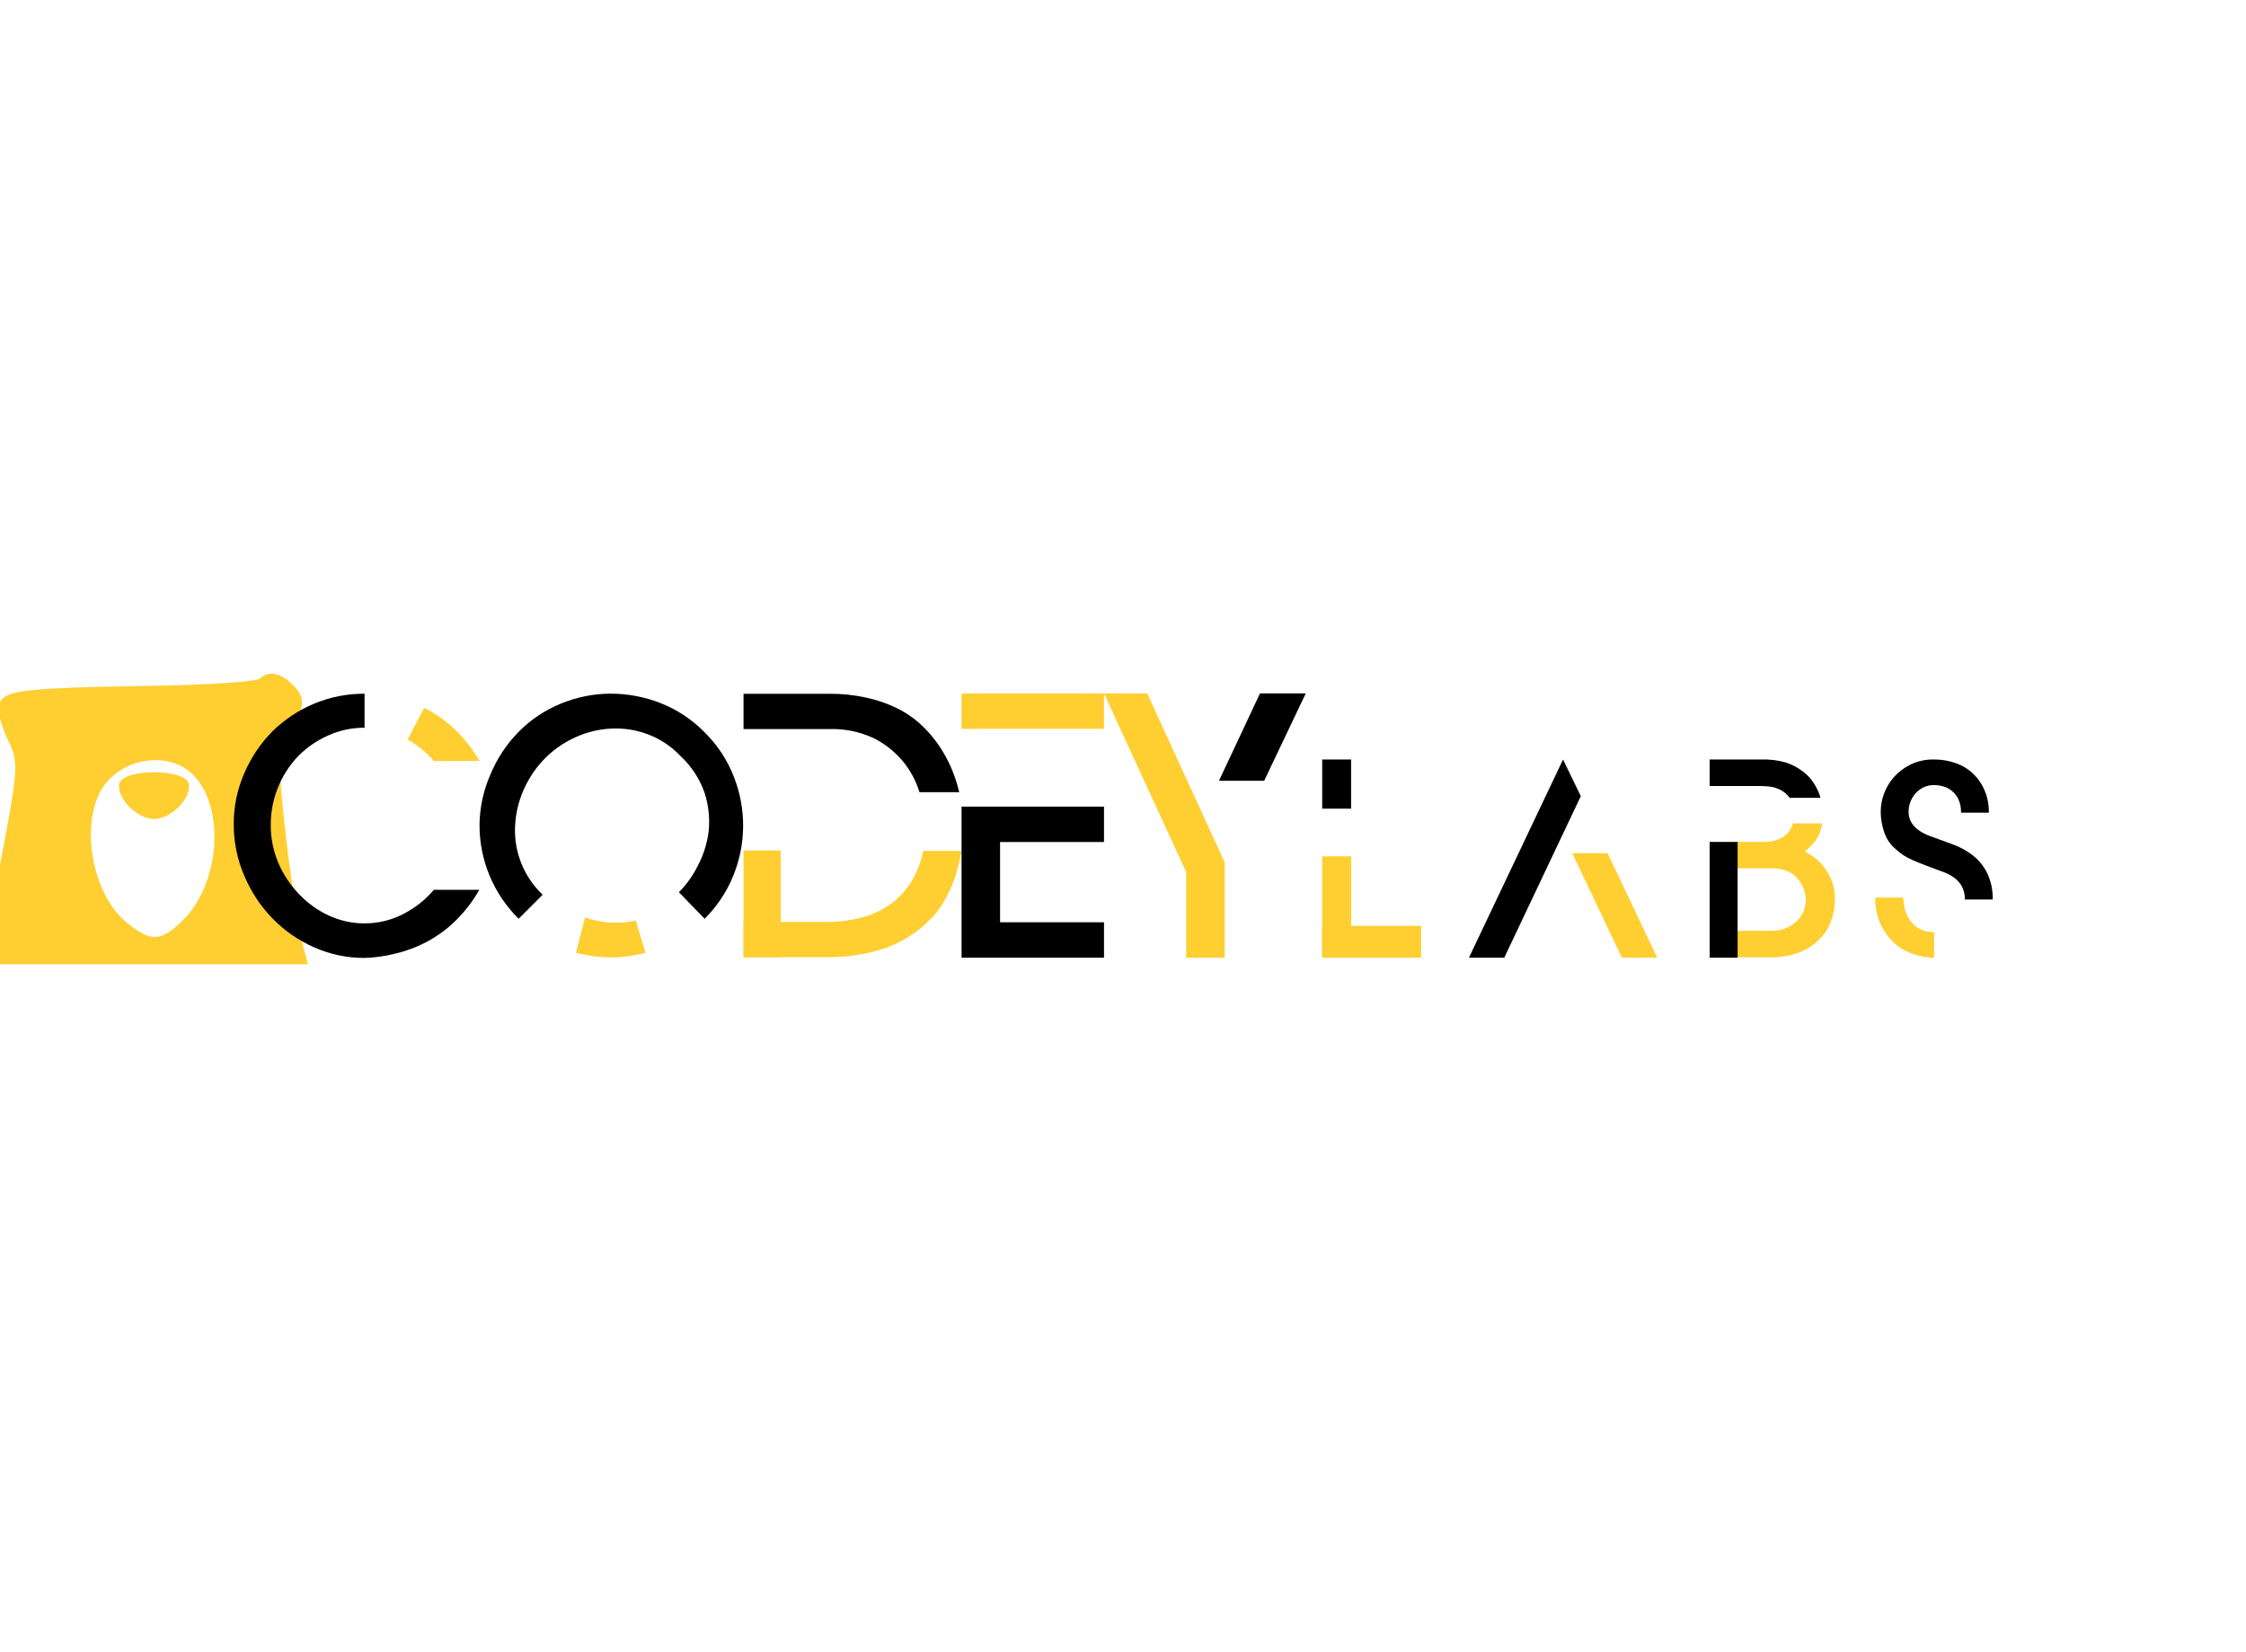
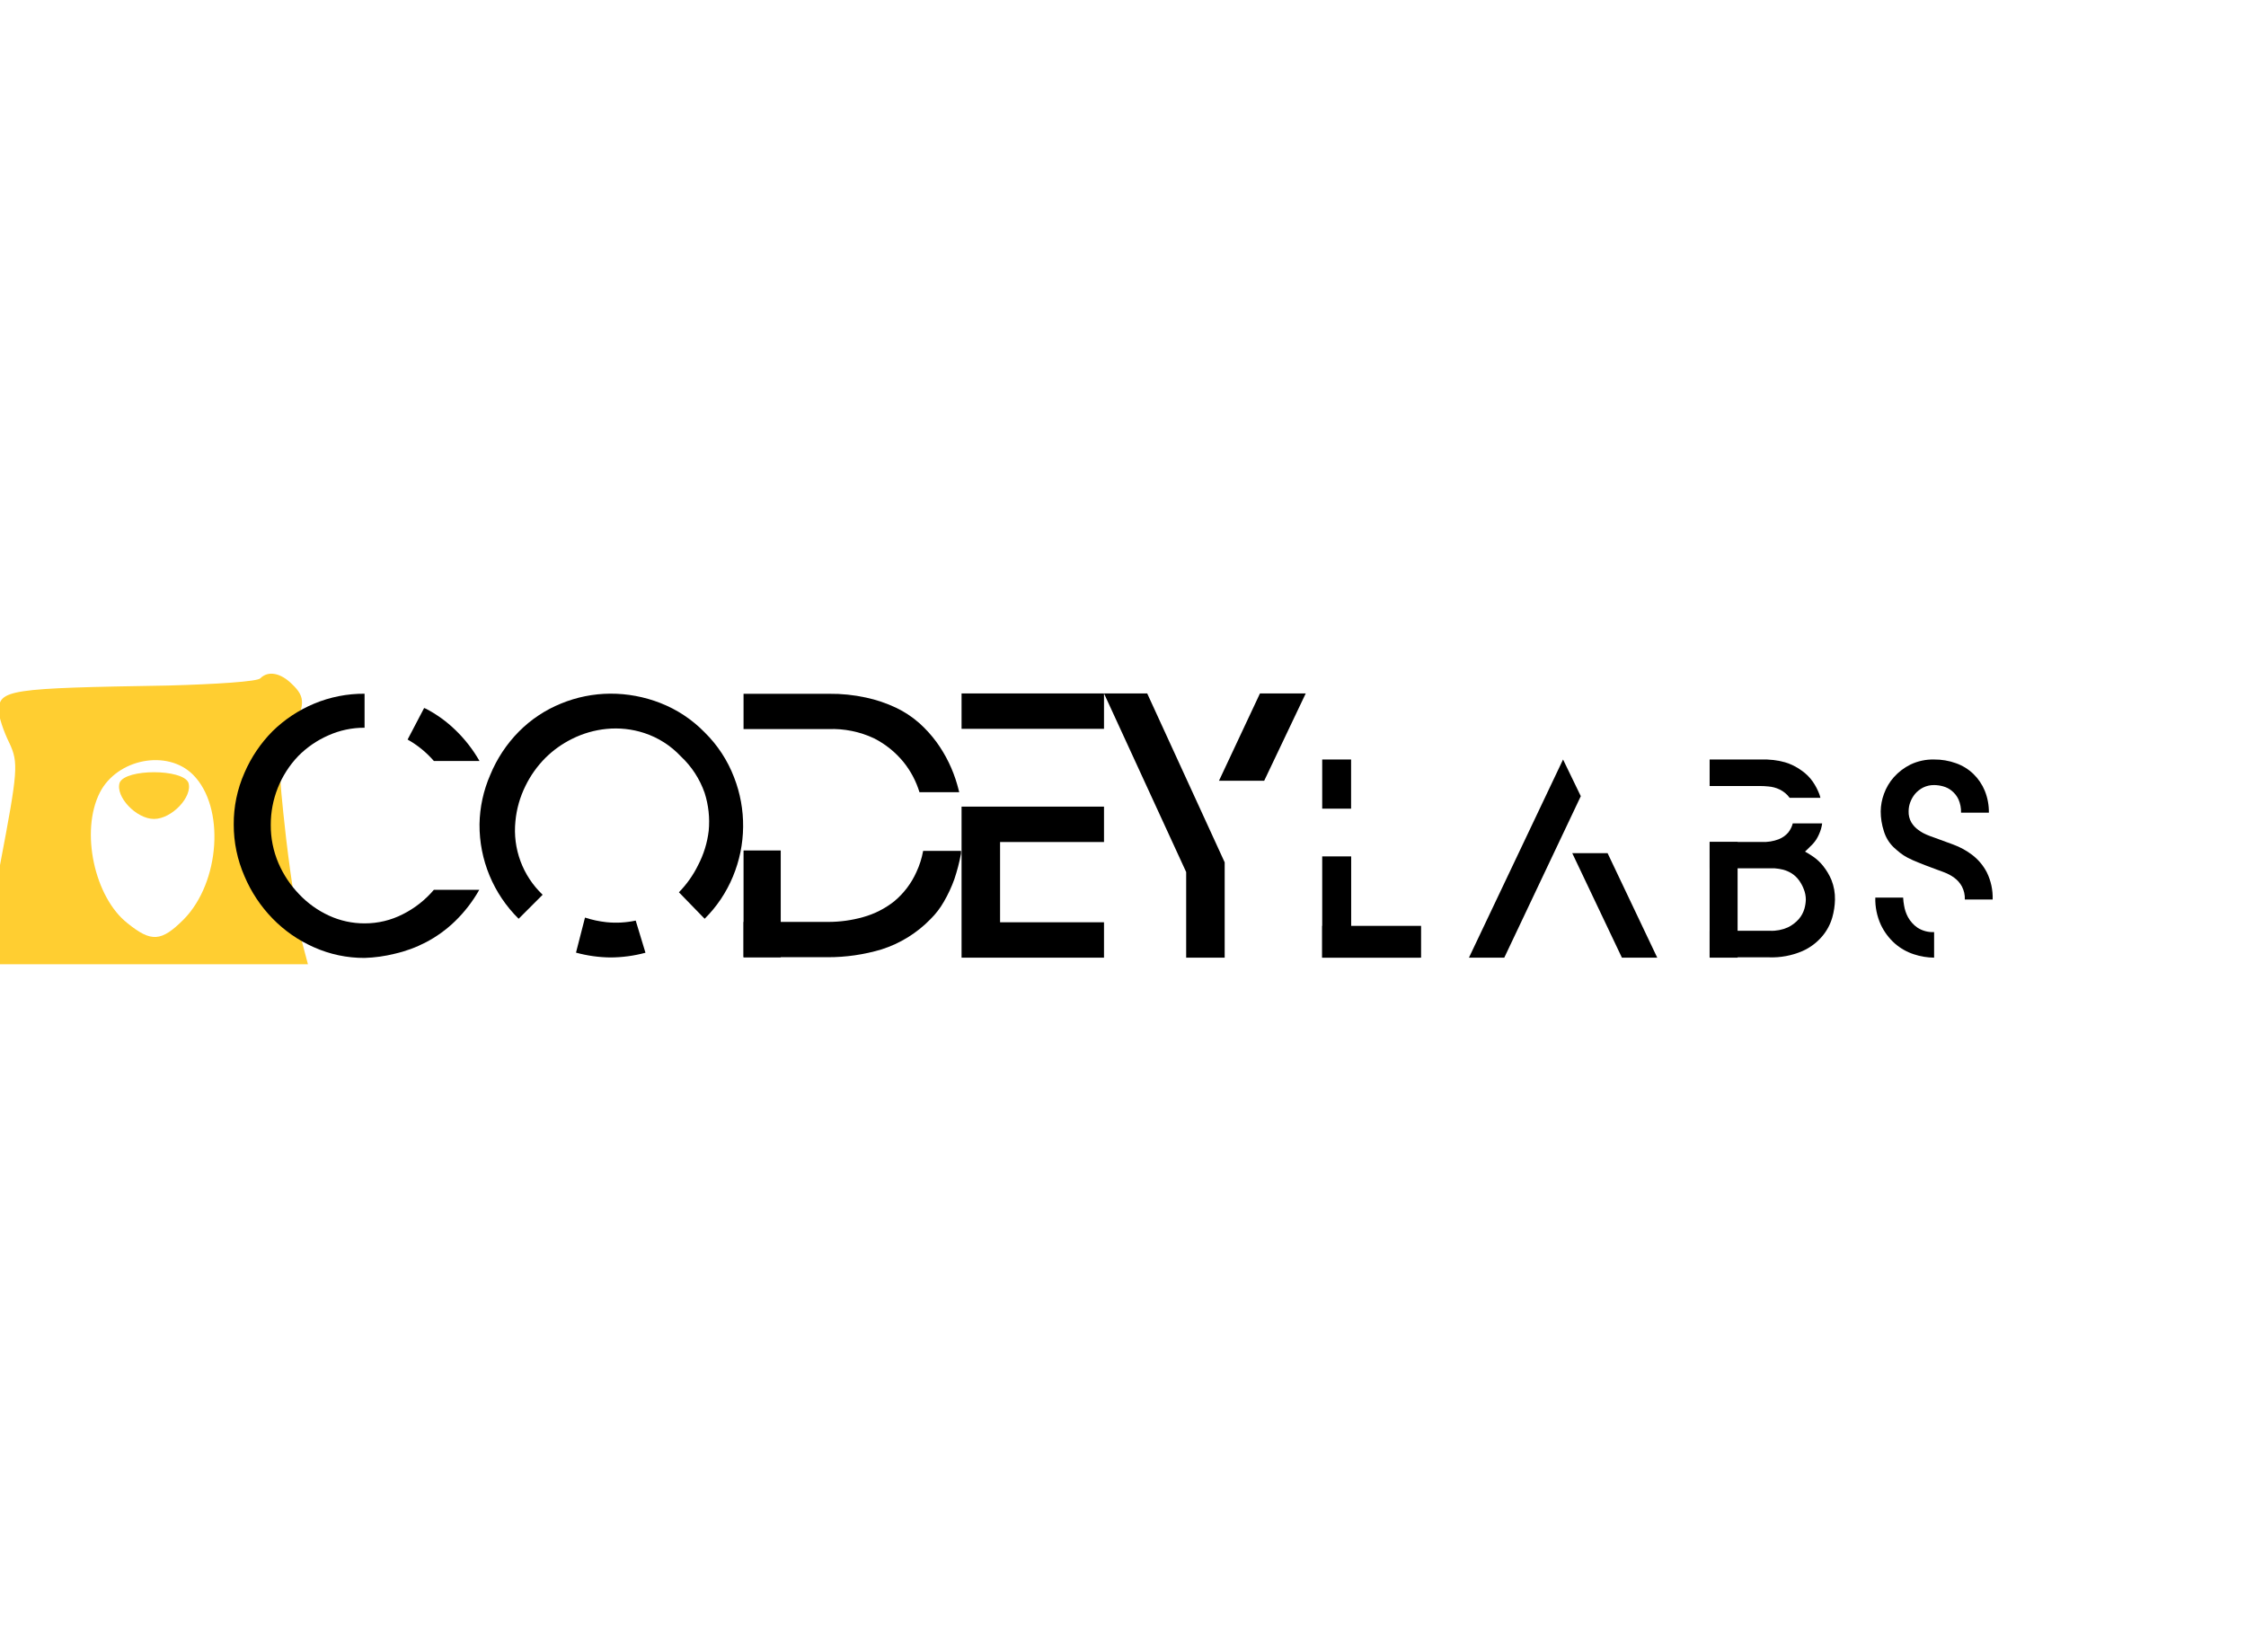
<svg xmlns="http://www.w3.org/2000/svg" data-v-0dd9719b="" version="1.0" width="100%" height="100%" viewBox="0 0 340 250" preserveAspectRatio="xMidYMid meet" color-interpolation-filters="sRGB" style="margin: auto;">
  <g data-v-0dd9719b="" fill="#efa917" class="iconlettersvg-g iconlettersvg" transform="translate(-3.183377,98.98459)">
    <g>
      <g transform="translate(0,50) scale(0.1,-0.1)" fill="#FFCE31" stroke="none">
        <path d="M426 463 c-4 -5 -67 -9 -139 -11 -243 -4 -257 -6 -257 -39 0 -8 7 -30 16 -48 14 -30 13 -42 -14 -184 l-29 -151 248 0 247 0 -9 34 c-5 19 -16 89 -24 156 -13 117 -13 124 6 158 23 44 24 56 3 76 -17 17 -36 21 -48 9z m-102 -146 c49 -49 41 -163 -14 -219 -34 -34 -49 -35 -85 -6 -50 39 -72 139 -42 198 26 51 102 66 141 27z" />
        <path d="M213 305 c-7 -21 25 -55 52 -55 27 0 59 34 52 55 -9 21 -95 21 -104 0z" />
      </g>
    </g>
  </g>
  <defs v-gra="od" />
  <g data-v-0dd9719b="" fill="#efa917" class="iconlettersvg-g iconlettersvg" transform="translate(35.38338,104.9846)">
    <g>
      <g class="tp-name">
        <g transform="scale(1)">
          <g transform="translate(0, 0)">
            <g class="name-imagesvg">
              <g>
                <svg x="0" y="0" width="37.205" height="40" filtersec="colorsb1546750712" class="image-svg-svg primary" style="overflow: visible;">
                  <svg viewBox="0 0 22.9 24.57">
                    <path d="M7.48.93A12.29 12.29 0 0 0 3.61 3.5 12.57 12.57 0 0 0 1 7.37a11.7 11.7 0 0 0-1 4.82A11.94 11.94 0 0 0 1 17a12.78 12.78 0 0 0 2.61 3.94 12.28 12.28 0 0 0 3.85 2.68 11.43 11.43 0 0 0 4.73 1 13.27 13.27 0 0 0 2.81-.39 12 12 0 0 0 2.91-1.07 11.68 11.68 0 0 0 2.7-1.95 12.89 12.89 0 0 0 2.27-2.94h-4.23a9.2 9.2 0 0 1-2.9 2.28 7.75 7.75 0 0 1-3.56.85 7.86 7.86 0 0 1-3.31-.72 9 9 0 0 1-2.79-2 9.69 9.69 0 0 1-1.92-2.88 8.91 8.91 0 0 1-.72-3.58A9.24 9.24 0 0 1 6 5.82a9 9 0 0 1 2.8-1.93 8.14 8.14 0 0 1 3.39-.72V0a12 12 0 0 0-4.71.93z" fill="#000000" />
-                     <path d="M20.63 3.36a11.68 11.68 0 0 0-2.7-1.95l-.19-.08-1.54 2.94a9.19 9.19 0 0 1 2.45 2h4.25a12.89 12.89 0 0 0-2.27-2.91z" fill="#FFCE31" />
+                     <path d="M20.63 3.36a11.68 11.68 0 0 0-2.7-1.95l-.19-.08-1.54 2.94a9.19 9.19 0 0 1 2.45 2h4.25a12.89 12.89 0 0 0-2.27-2.91z" fill="#000000" />
                  </svg>
                </svg>
              </g>
            </g>
          </g>
          <g transform="translate(37.20546, 0)">
            <g class="name-imagesvg">
              <g>
                <rect fill="#FFF0BF" fill-opacity="0" stroke-width="2" x="0" y="0" width="39.97" height="40" class="image-rect" />
                <svg x="0" y="0" width="39.97" height="40" filtersec="colorsb4355135639" class="image-svg-svg primary" style="overflow: visible;">
                  <svg viewBox="0 0 24.63 24.61">
                    <path d="M1 7.58a12 12 0 0 0-1 4.61A12.25 12.25 0 0 0 3.65 21l2.24-2.24a8.28 8.28 0 0 1-2.54-6.86 9.36 9.36 0 0 1 .93-3.28A9.74 9.74 0 0 1 6.14 6a9.48 9.48 0 0 1 2.49-1.78 9.17 9.17 0 0 1 3.21-.93 8.59 8.59 0 0 1 3.52.38 8.17 8.17 0 0 1 3.42 2.18A8.49 8.49 0 0 1 21 9.26a8.83 8.83 0 0 1 .38 3.53 9.26 9.26 0 0 1-.99 3.21 9.77 9.77 0 0 1-1.79 2.53L21 21a12 12 0 0 0 2.64-3.94 12.38 12.38 0 0 0 .1-9.27A11.76 11.76 0 0 0 21 3.61 11.73 11.73 0 0 0 16.86.87 12.71 12.71 0 0 0 12.19 0a12.27 12.27 0 0 0-4.58.92 11.77 11.77 0 0 0-3.94 2.62A12.52 12.52 0 0 0 1 7.58z" fill="#000000" />
-                     <path d="M11.84 21.32a9.87 9.87 0 0 1-2-.43L9 24.16a12.66 12.66 0 0 0 3.19.45 12.71 12.71 0 0 0 3.29-.44l-.91-3a8.74 8.74 0 0 1-2.73.15z" fill="#FFCE31" />
+                     <path d="M11.84 21.32a9.87 9.87 0 0 1-2-.43L9 24.16a12.66 12.66 0 0 0 3.19.45 12.71 12.71 0 0 0 3.29-.44l-.91-3a8.74 8.74 0 0 1-2.73.15z" fill="#000000" />
                  </svg>
                </svg>
              </g>
            </g>
          </g>
          <g transform="translate(77.17521, 0)">
            <g class="name-imagesvg">
              <g>
                <rect fill="#efa917" fill-opacity="0" stroke-width="2" x="0" y="0" width="33.003" height="40" class="image-rect" />
                <svg x="0" y="0" width="33.003" height="40" filtersec="colorsb3639502769" class="image-svg-svg primary" style="overflow: visible;">
                  <svg viewBox="0 0 19.58 23.67">
                    <path d="M19.19 8.16a12.23 12.23 0 0 0-1.85-3.81 11.07 11.07 0 0 0-1.57-1.73 9 9 0 0 0-2.08-1.37A12.31 12.31 0 0 0 11 .34 14.86 14.86 0 0 0 7.68 0H0v3.17h7.64a8.8 8.8 0 0 1 4.08.83 8.24 8.24 0 0 1 2.67 2.16 8.08 8.08 0 0 1 1.41 2.68h3.57c-.06-.22-.11-.45-.18-.68z" fill="#000000" />
-                     <path d="M15.53 16a7.28 7.28 0 0 1-2 2.64 7.89 7.89 0 0 1-2.8 1.42 11.51 11.51 0 0 1-3.12.43H0v3.17h7.55a16.72 16.72 0 0 0 4.84-.7 10.63 10.63 0 0 0 4.4-2.72A7.25 7.25 0 0 0 18 18.66a12.28 12.28 0 0 0 .93-2 17.24 17.24 0 0 0 .6-2.3v-.25h-3.4a7.74 7.74 0 0 1-.6 1.89z" fill="#FFCE31" />
-                     <path fill="#FFCE31" d="M0 14.07h3.34v9.6H0z" />
+                     <path d="M15.53 16a7.28 7.28 0 0 1-2 2.64 7.89 7.89 0 0 1-2.8 1.42 11.51 11.51 0 0 1-3.12.43H0v3.17h7.55a16.72 16.72 0 0 0 4.84-.7 10.63 10.63 0 0 0 4.4-2.72A7.25 7.25 0 0 0 18 18.66a12.28 12.28 0 0 0 .93-2 17.24 17.24 0 0 0 .6-2.3v-.25h-3.4a7.74 7.74 0 0 1-.6 1.89z" fill="#000000" />
+                     <path fill="#000000" d="M0 14.07h3.34v9.6H0z" />
                  </svg>
                </svg>
              </g>
            </g>
          </g>
          <g transform="translate(110.1779, 0)">
            <g class="name-imagesvg">
              <g>
                <rect fill="#efa917" fill-opacity="0" stroke-width="2" x="0" y="0" width="21.563" height="40" class="image-rect" />
                <svg x="0" y="0" width="21.563" height="40" filtersec="colorsb3472906902" class="image-svg-svg primary" style="overflow: visible;">
                  <svg viewBox="0 0 12.76 23.67">
                    <path d="M0 10.14h12.76v3.17H3.45v7.19h9.31v3.17H0z" fill="#000000" />
-                     <path fill="#FFCE31" d="M0 0h12.76v3.17H0z" />
+                     <path fill="#000000" d="M0 0h12.76v3.17H0z" />
                  </svg>
                </svg>
              </g>
            </g>
          </g>
          <g transform="translate(131.741, 0)">
            <g class="name-imagesvg">
              <g>
                <rect fill="#FFF0BF" fill-opacity="0" stroke-width="2" x="0" y="0" width="30.537" height="40" class="image-rect" />
                <svg x="0" y="0" width="30.537" height="40" filtersec="colorsb7819050329" class="image-svg-svg primary" style="overflow: visible;">
                  <svg viewBox="0 0 18.07 23.67">
-                     <path d="M7.36 23.67V16L0 0h3.87l6.94 15.13v8.54z" fill="#FFCE31" />
+                     <path d="M7.36 23.67V16L0 0h3.87l6.94 15.13v8.54z" fill="#000000" />
                    <path fill="#000000" d="M13.97 0h4.1l-3.72 7.82H10.3L13.97 0z" />
                  </svg>
                </svg>
              </g>
            </g>
          </g>
          <g transform="translate(162.2776, 0)">
            <g class="name-imagesvg">
              <g>
                <rect fill="#efa917" fill-opacity="0" stroke-width="2" x="0" y="0" width="19.958" height="40" class="image-rect" />
                <svg x="0" y="10" width="19.958" height="30" filtersec="colorsb353276822" class="image-svg-svg primary" style="overflow: visible;">
                  <svg viewBox="0 0 11.81 23.67">
                    <path fill="#000000" d="M0 0h3.45v5.87H0z" />
-                     <path d="M0 23.67v-12.1h3.46v8.93l8.21 3.17z" fill="#FFCE31" />
-                     <path fill="#FFCE31" d="M0 19.87h11.81v3.8H0z" />
+                     <path d="M0 23.67v-12.1h3.46v8.93l8.21 3.17z" fill="#000000" />
+                     <path fill="#000000" d="M0 19.87h11.81v3.8H0z" />
                  </svg>
                </svg>
              </g>
            </g>
          </g>
          <g transform="translate(182.2353, 0)">
            <g class="name-imagesvg">
              <g>
                <rect fill="#000000" fill-opacity="0" stroke-width="2" x="0" y="0" width="38.006" height="40" class="image-rect" />
                <svg x="0" y="10" width="38.006" height="30" filtersec="colorsb3034379213" class="image-svg-svg primary" style="overflow: visible;">
                  <svg viewBox="0 0 22.49 23.67">
                    <path fill="#000000" d="M13.36 4.38L11.24 0 0 23.67h4.22l9.14-19.29z" />
-                     <path fill="#FFCE31" d="M18.27 23.67h4.22l-5.93-12.48h-4.22l5.93 12.48z" />
+                     <path fill="#000000" d="M18.27 23.67h4.22l-5.93-12.48h-4.22l5.93 12.48z" />
                  </svg>
                </svg>
              </g>
            </g>
          </g>
          <g transform="translate(220.2412, 0)">
            <g class="name-imagesvg">
              <g>
                <rect fill="#efa917" fill-opacity="0" stroke-width="2" x="0" y="0" width="25.295" height="40" class="image-rect" />
                <svg x="0" y="10" width="25.295" height="30" filtersec="colorsb4560666538" class="image-svg-svg primary" style="overflow: visible;">
                  <svg viewBox="0 0 14.94 23.67">
                    <path d="M13.1 4.13a6.93 6.93 0 0 0-.77-1.47A5.32 5.32 0 0 0 11 1.33a6.54 6.54 0 0 0-2-1A9.64 9.64 0 0 0 6.14 0H0v3.17h6.08c.19 0 .5 0 .94.05a3.78 3.78 0 0 1 1.34.36 3.19 3.19 0 0 1 1.2 1h3.67c-.02-.11-.07-.28-.13-.45z" fill="#000000" />
-                     <path d="M12.76 9.52a5.35 5.35 0 0 0 .55-1.25 4 4 0 0 0 .13-.64H9.93a2.93 2.93 0 0 1-.54 1.09 2.89 2.89 0 0 1-1.15.81 5 5 0 0 1-2 .32H0V13h7.78a6 6 0 0 1 1 .16 3.84 3.84 0 0 1 1 .43 3.25 3.25 0 0 1 .88.82 4.54 4.54 0 0 1 .59 1.09 3.34 3.34 0 0 1 .24 1.24 4.48 4.48 0 0 1-.17 1.09 3.32 3.32 0 0 1-.66 1.22 4.14 4.14 0 0 1-1.31 1 4.75 4.75 0 0 1-2.14.41H0v3.17h7.07a9.25 9.25 0 0 0 4-.74 6.61 6.61 0 0 0 2.39-1.79 6.06 6.06 0 0 0 1.19-2.23 8.4 8.4 0 0 0 .32-2.12 6 6 0 0 0-.42-2.36 7.07 7.07 0 0 0-1-1.68 5.56 5.56 0 0 0-1.16-1.09c-.39-.27-.72-.47-1-.62.19-.17.41-.38.65-.63a4.28 4.28 0 0 0 .72-.85z" fill="#FFCE31" />
+                     <path d="M12.76 9.52a5.35 5.35 0 0 0 .55-1.25 4 4 0 0 0 .13-.64H9.93a2.93 2.93 0 0 1-.54 1.09 2.89 2.89 0 0 1-1.15.81 5 5 0 0 1-2 .32H0V13h7.78a6 6 0 0 1 1 .16 3.84 3.84 0 0 1 1 .43 3.25 3.25 0 0 1 .88.82 4.54 4.54 0 0 1 .59 1.09 3.34 3.34 0 0 1 .24 1.24 4.48 4.48 0 0 1-.17 1.09 3.32 3.32 0 0 1-.66 1.22 4.14 4.14 0 0 1-1.31 1 4.75 4.75 0 0 1-2.14.41H0v3.17h7.07a9.25 9.25 0 0 0 4-.74 6.61 6.61 0 0 0 2.39-1.79 6.06 6.06 0 0 0 1.19-2.23 8.4 8.4 0 0 0 .32-2.12 6 6 0 0 0-.42-2.36 7.07 7.07 0 0 0-1-1.68 5.56 5.56 0 0 0-1.16-1.09c-.39-.27-.72-.47-1-.62.19-.17.41-.38.65-.63a4.28 4.28 0 0 0 .72-.85z" fill="#000000" />
                    <path fill="#000000" d="M0 9.85h3.34v13.82H0z" />
                  </svg>
                </svg>
              </g>
            </g>
          </g>
          <g transform="translate(245.5359, 0)">
            <g class="name-imagesvg">
              <g>
                <rect fill="#efa917" fill-opacity="0" stroke-width="2" x="0" y="0" width="23.696" height="40" class="image-rect" />
                <svg x="0" y="10" width="23.696" height="30" filtersec="colorsb7951718760" class="image-svg-svg primary" style="overflow: visible;">
                  <svg viewBox="0 0 14.55 24.57">
                    <path d="M13.83 14A6.48 6.48 0 0 0 12 11.82a8.93 8.93 0 0 0-2.35-1.28l-2.4-.88c-.25-.08-.56-.2-.92-.35a4.84 4.84 0 0 1-1-.58 3.1 3.1 0 0 1-.85-.91 2.58 2.58 0 0 1-.35-1.42 3.16 3.16 0 0 1 .2-1.09 3.52 3.52 0 0 1 .61-1.06 3.32 3.32 0 0 1 1-.78 3 3 0 0 1 1.36-.3 4.19 4.19 0 0 1 1.11.16 2.8 2.8 0 0 1 1.08.56 3 3 0 0 1 .82 1.05 3.82 3.82 0 0 1 .32 1.65h3.45a7 7 0 0 0-.51-2.72 6.18 6.18 0 0 0-1.41-2.08A6 6 0 0 0 10 .46 7.73 7.73 0 0 0 7.29 0a6.45 6.45 0 0 0-2.92.62A6.87 6.87 0 0 0 2.3 2.19a6.39 6.39 0 0 0-1.23 2.08 6.45 6.45 0 0 0-.4 2.16 7.89 7.89 0 0 0 .39 2.45 4.63 4.63 0 0 0 1.21 2c.28.26.55.49.8.69a6 6 0 0 0 .93.6 13.65 13.65 0 0 0 1.33.6c.52.21 1.17.47 2 .77l1.24.46a5.21 5.21 0 0 1 1.23.67 3.28 3.28 0 0 1 .93 1.06 3.2 3.2 0 0 1 .37 1.63h3.45a7.13 7.13 0 0 0-.72-3.36z" fill="#000000" />
-                     <path d="M5.21 20.84a3.85 3.85 0 0 1-1.15-1.28 4.55 4.55 0 0 1-.49-1.44 7.11 7.11 0 0 1-.12-1H0a7.62 7.62 0 0 0 .69 3.38 7.25 7.25 0 0 0 1.74 2.32 6.71 6.71 0 0 0 2.35 1.33 8.15 8.15 0 0 0 2.51.42V21.4a3.49 3.49 0 0 1-2.08-.56z" fill="#FFCE31" />
+                     <path d="M5.21 20.84a3.85 3.85 0 0 1-1.15-1.28 4.55 4.55 0 0 1-.49-1.44 7.11 7.11 0 0 1-.12-1H0a7.62 7.62 0 0 0 .69 3.38 7.25 7.25 0 0 0 1.74 2.32 6.71 6.71 0 0 0 2.35 1.33 8.15 8.15 0 0 0 2.51.42V21.4a3.49 3.49 0 0 1-2.08-.56z" fill="#000000" />
                  </svg>
                </svg>
              </g>
            </g>
          </g>
        </g>
      </g>
    </g>
  </g>
  <defs v-gra="od" />
</svg>
